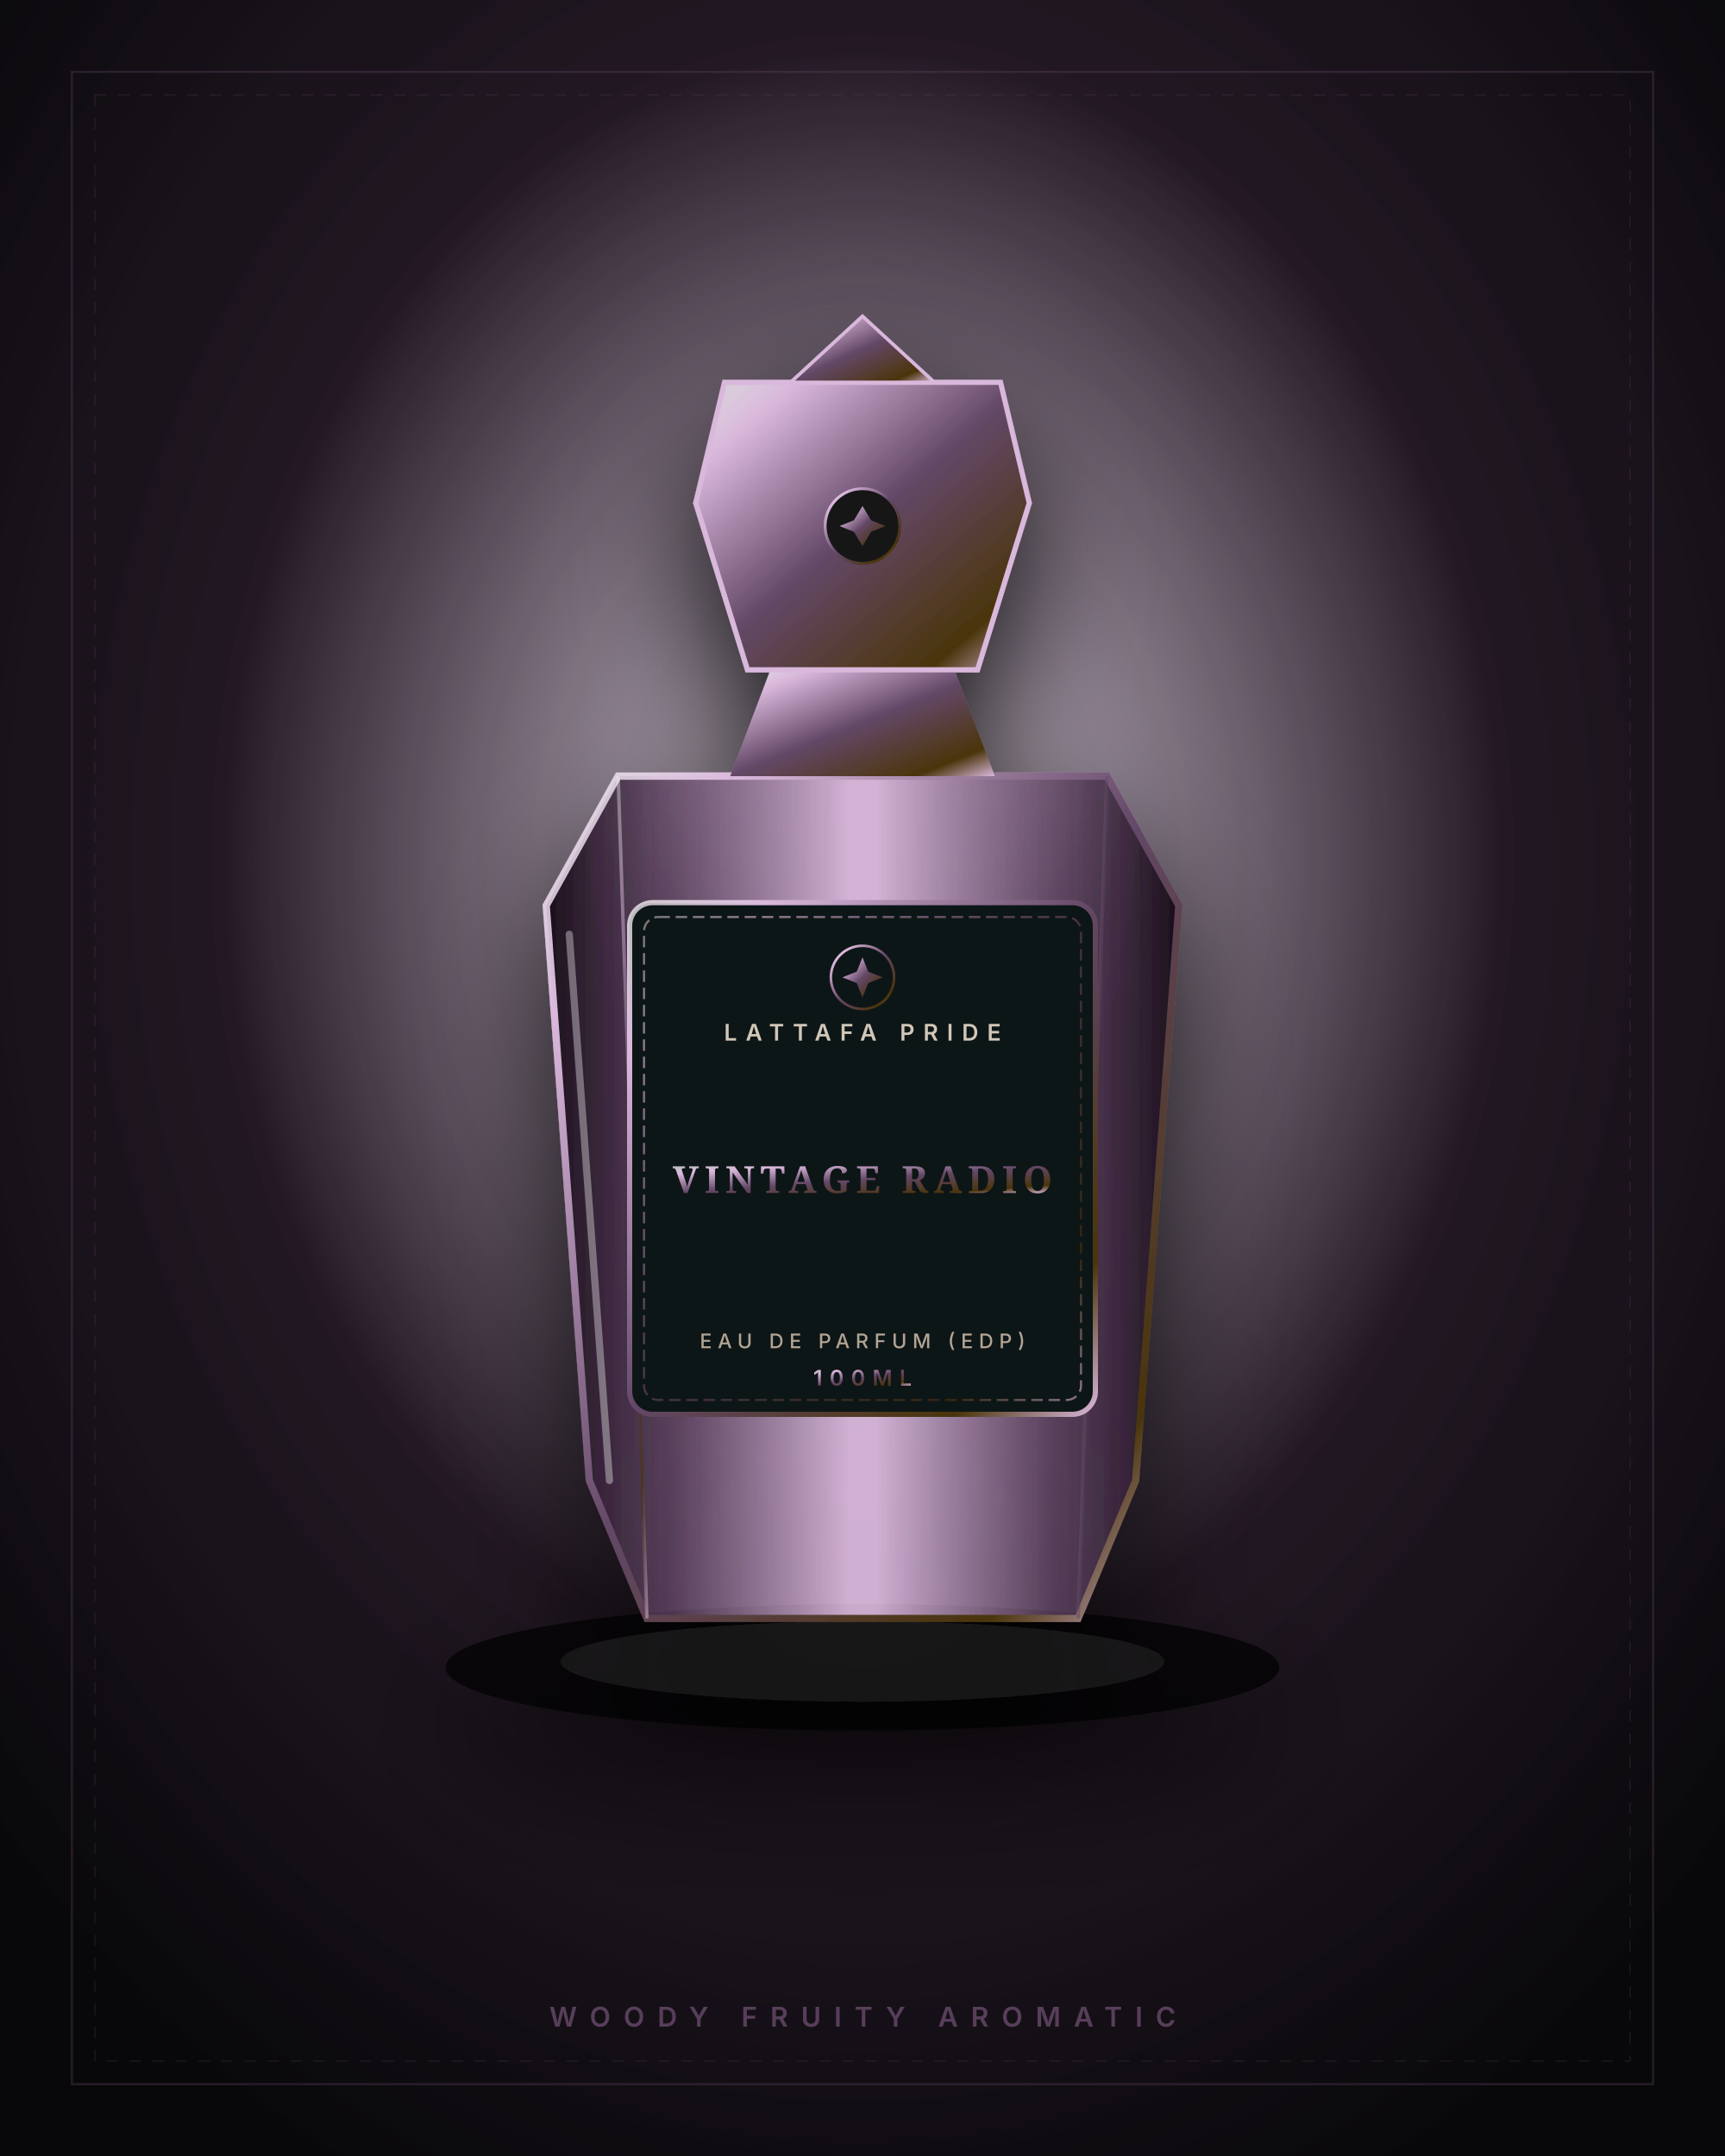
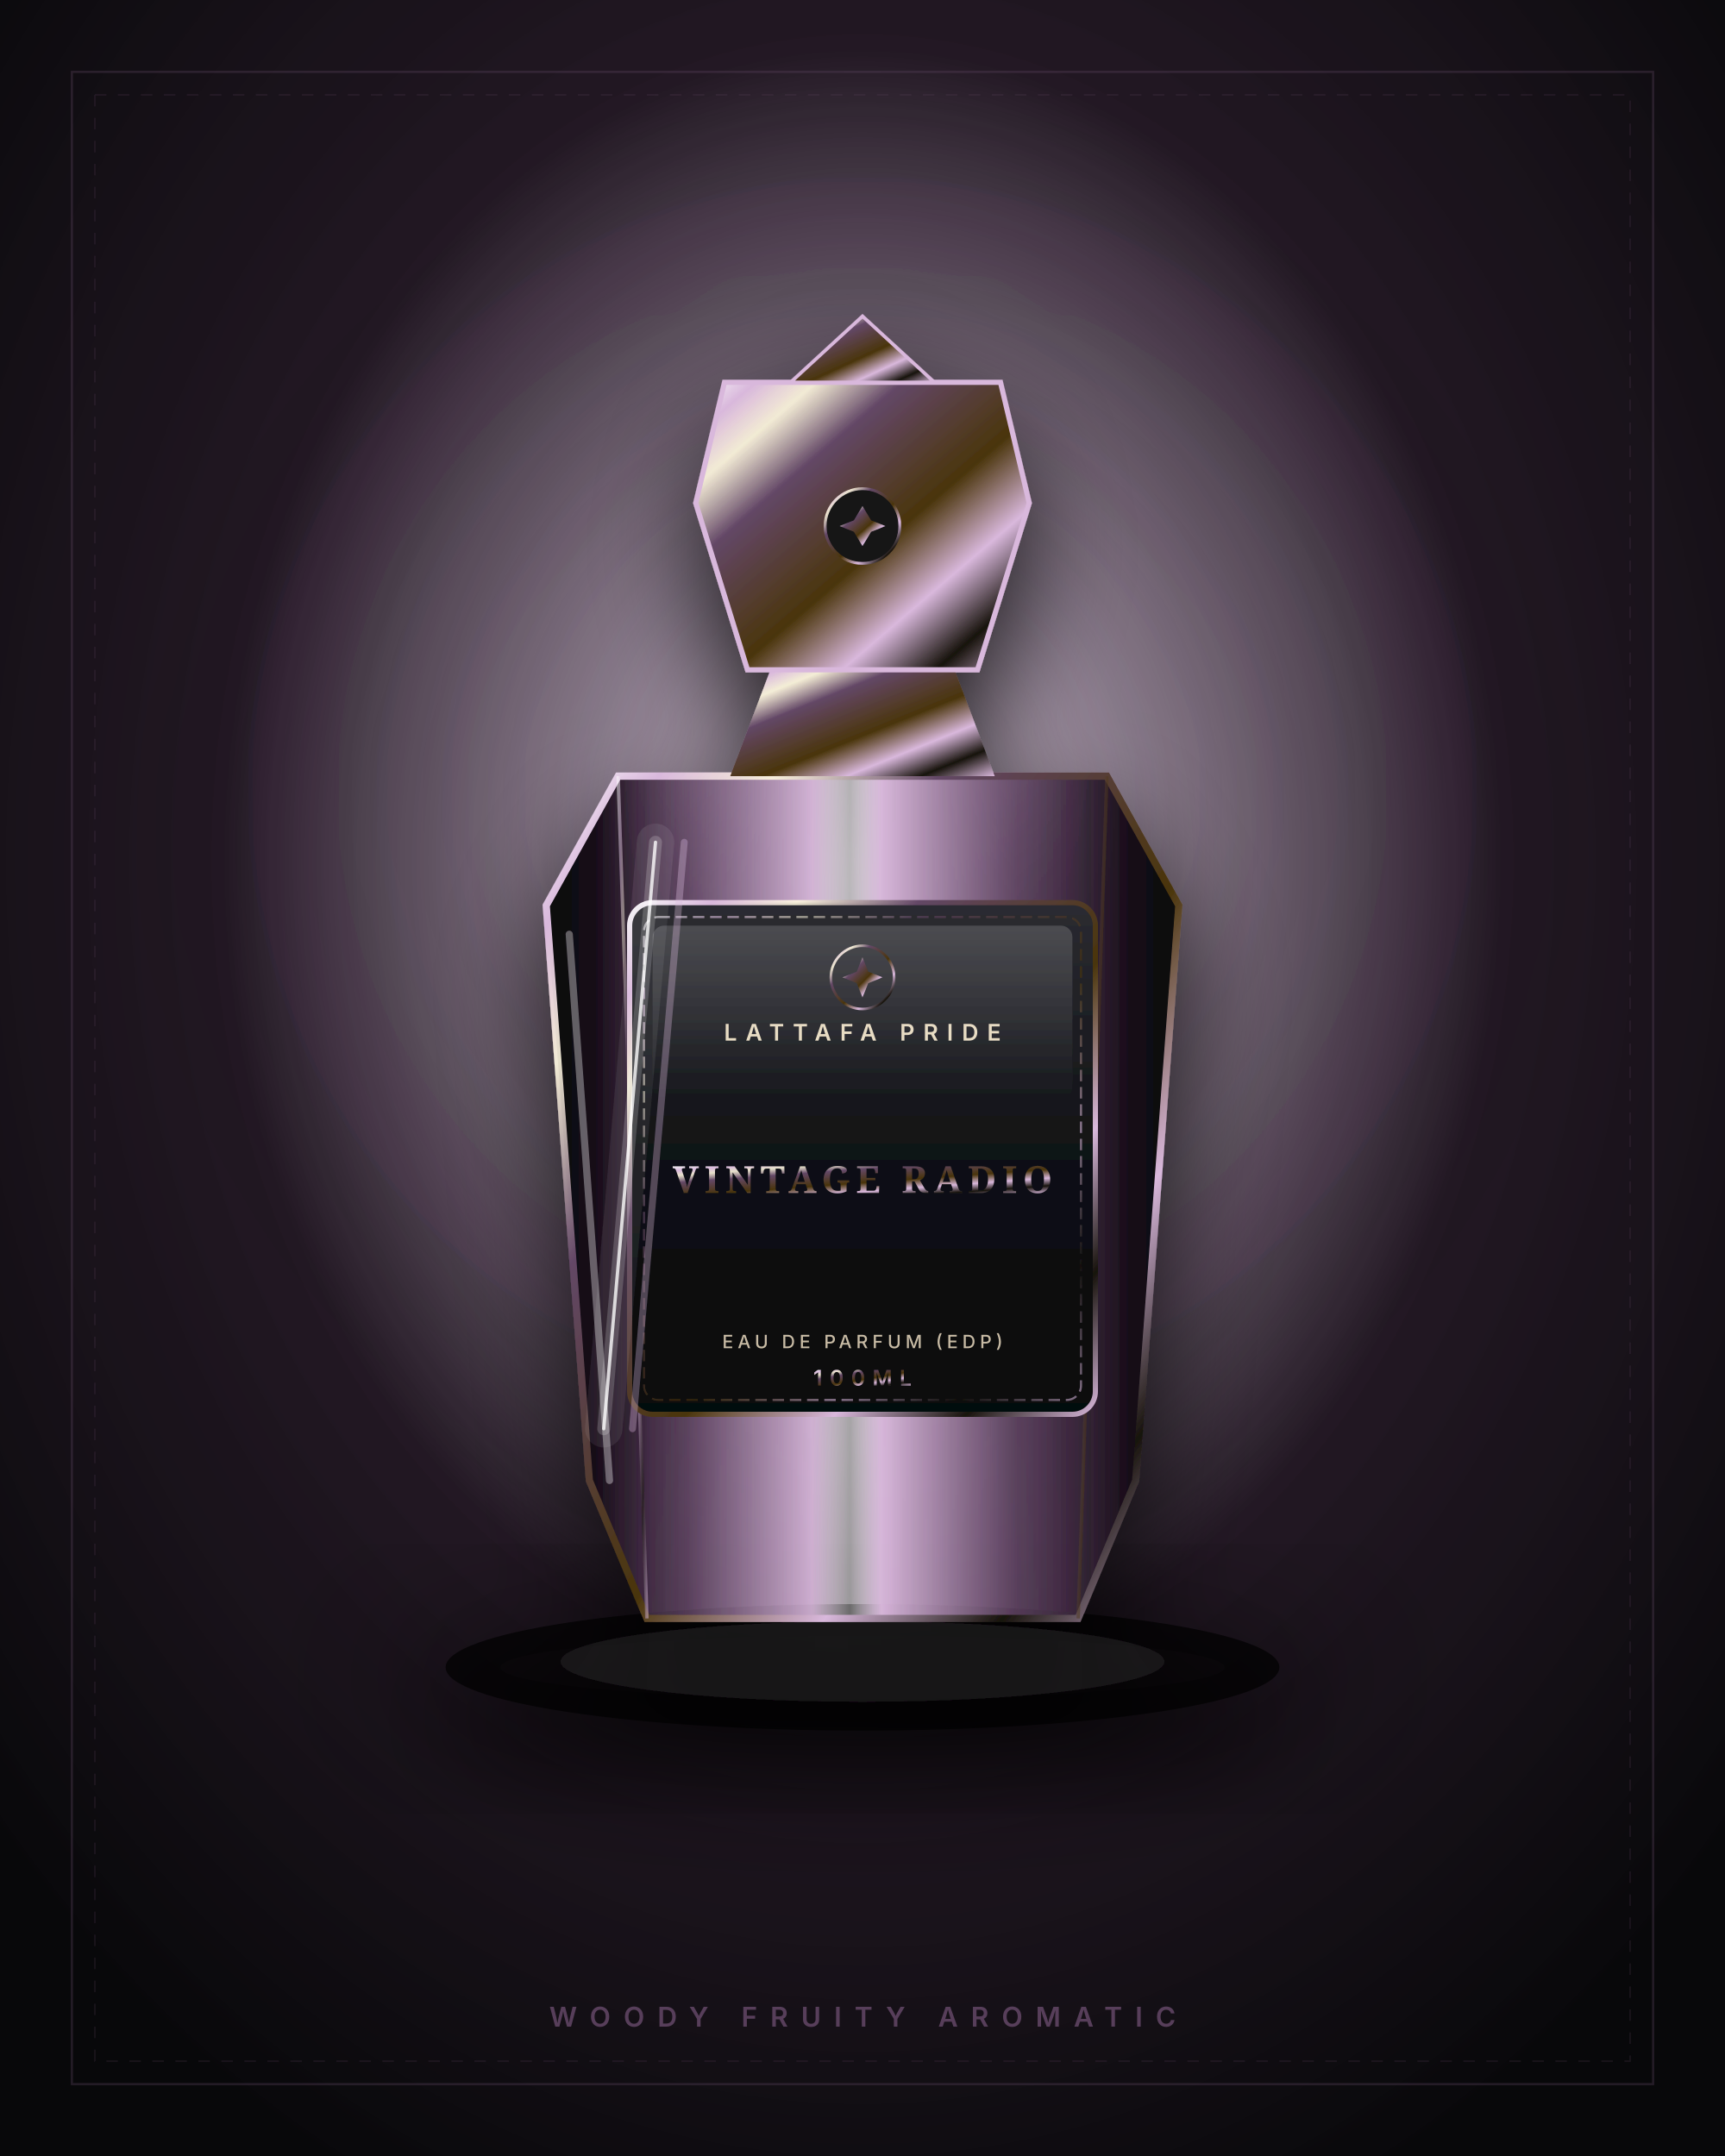
<svg xmlns="http://www.w3.org/2000/svg" viewBox="0 0 600 750" width="600" height="750">
  <defs>
    <radialGradient id="ambG" cx="50%" cy="40%" r="68%">
      <stop offset="0%" stop-color="#634766" stop-opacity="0.32" />
      <stop offset="55%" stop-color="#180d19" stop-opacity="0.95" />
      <stop offset="100%" stop-color="#08080a" />
    </radialGradient>
    <linearGradient id="metalG" x1="0%" y1="0%" x2="100%" y2="100%">
-       <stop offset="0%" stop-color="#ffffff" stop-opacity="0.7" />
-       <stop offset="15%" stop-color="#d9b8dc" />
-       <stop offset="50%" stop-color="#634766" />
-       <stop offset="85%" stop-color="#4a350b" />
+       <stop offset="0%" stop-color="#ffffff" stop-opacity="0.95" />
+       <stop offset="9%" stop-color="#d9b8dc" />
+       <stop offset="18%" stop-color="#fff8df" stop-opacity="0.9" />
+       <stop offset="31%" stop-color="#634766" />
+       <stop offset="56%" stop-color="#4a350b" />
+       <stop offset="72%" stop-color="#d9b8dc" />
+       <stop offset="86%" stop-color="#17130c" />
      <stop offset="100%" stop-color="#d9b8dc" />
    </linearGradient>
    <linearGradient id="bodyG" x1="0%" y1="0%" x2="100%" y2="0%">
-       <stop offset="0%" stop-color="#180d19" />
-       <stop offset="20%" stop-color="#634766" stop-opacity="0.75" />
-       <stop offset="48%" stop-color="#d9b8dc" stop-opacity="0.92" />
-       <stop offset="52%" stop-color="#d9b8dc" stop-opacity="0.92" />
-       <stop offset="80%" stop-color="#634766" stop-opacity="0.75" />
-       <stop offset="100%" stop-color="#180d19" />
+       <stop offset="0%" stop-color="#050609" />
+       <stop offset="8%" stop-color="#180d19" />
+       <stop offset="22%" stop-color="#634766" stop-opacity="0.78" />
+       <stop offset="42%" stop-color="#d9b8dc" stop-opacity="0.9" />
+       <stop offset="48%" stop-color="#ffffff" stop-opacity="0.38" />
+       <stop offset="53%" stop-color="#d9b8dc" stop-opacity="0.98" />
+       <stop offset="74%" stop-color="#634766" stop-opacity="0.82" />
+       <stop offset="92%" stop-color="#180d19" />
+       <stop offset="100%" stop-color="#050609" />
    </linearGradient>
    <linearGradient id="baseG" x1="0%" y1="0%" x2="100%" y2="0%">
      <stop offset="0%" stop-color="#000000" stop-opacity="0.8" />
-       <stop offset="30%" stop-color="#d9b8dc" stop-opacity="0.4" />
-       <stop offset="50%" stop-color="#ffffff" stop-opacity="0.6" />
-       <stop offset="70%" stop-color="#d9b8dc" stop-opacity="0.4" />
+       <stop offset="24%" stop-color="#634766" stop-opacity="0.38" />
+       <stop offset="46%" stop-color="#d9b8dc" stop-opacity="0.72" />
+       <stop offset="54%" stop-color="#ffffff" stop-opacity="0.78" />
+       <stop offset="76%" stop-color="#d9b8dc" stop-opacity="0.36" />
      <stop offset="100%" stop-color="#000000" stop-opacity="0.8" />
    </linearGradient>
+     <linearGradient id="labelG" x1="0%" y1="0%" x2="0%" y2="100%">
+       <stop offset="0%" stop-color="#2b2b31" />
+       <stop offset="48%" stop-color="#111216" />
+       <stop offset="100%" stop-color="#06070a" />
+     </linearGradient>
+     <linearGradient id="labelSheen" x1="0%" y1="0%" x2="0%" y2="100%">
+       <stop offset="0%" stop-color="#ffffff" stop-opacity="0.75" />
+       <stop offset="100%" stop-color="#ffffff" stop-opacity="0" />
+     </linearGradient>
+     <radialGradient id="bloomG" cx="50%" cy="45%" r="58%">
+       <stop offset="0%" stop-color="#d9b8dc" stop-opacity="0.24" />
+       <stop offset="42%" stop-color="#634766" stop-opacity="0.10" />
+       <stop offset="100%" stop-color="#180d19" stop-opacity="0" />
+     </radialGradient>
    <filter id="flaconShadow" x="-30%" y="-20%" width="160%" height="150%">
-       <feDropShadow dx="0" dy="20" stdDeviation="22" flood-color="#000000" flood-opacity="0.85" />
+       <feDropShadow dx="0" dy="18" stdDeviation="18" flood-color="#000000" flood-opacity="0.8" />
+     </filter>
+     <filter id="softGlow" x="-40%" y="-40%" width="180%" height="180%">
+       <feGaussianBlur stdDeviation="28" />
    </filter>
  </defs>
  <rect width="600" height="750" fill="url(#ambG)" />
+   <circle cx="300" cy="300" r="245" fill="url(#bloomG)" filter="url(#softGlow)" />
+   <ellipse cx="300" cy="584" rx="174" ry="26" fill="#000000" opacity="0.42" filter="url(#softGlow)" />
+   <ellipse cx="300" cy="580" rx="126" ry="11" fill="#634766" opacity="0.14" />
  <rect x="25" y="25" width="550" height="700" fill="none" stroke="#634766" stroke-width="0.75" opacity="0.32" />
  <rect x="33" y="33" width="534" height="684" fill="none" stroke="#634766" stroke-width="0.5" stroke-dasharray="4,4" opacity="0.2" />
  <g transform="translate(300, 365)" filter="url(#flaconShadow)">
    <ellipse cx="0" cy="215" rx="145" ry="22" fill="#000000" opacity="0.7" />
    <ellipse cx="0" cy="213" rx="105" ry="14" fill="#634766" opacity="0.22" />
    <polygon points="-85,-95 85,-95 110,-50 95,150 75,198 -75,198 -95,150 -110,-50" fill="url(#bodyG)" stroke="url(#metalG)" stroke-width="2.5" />
    <line x1="-85" y1="-95" x2="-75" y2="198" stroke="url(#metalG)" stroke-width="1.2" opacity="0.5" />
    <line x1="85" y1="-95" x2="75" y2="198" stroke="url(#metalG)" stroke-width="1.2" opacity="0.5" />
    <line x1="-102" y1="-40" x2="-88" y2="150" stroke="#ffffff" stroke-width="2.5" stroke-linecap="round" opacity="0.35" />
-     <rect x="-81.0" y="-51.0" width="162" height="178" rx="8" fill="#111216" stroke="url(#metalG)" stroke-width="1.8" />
+     <rect x="-81.0" y="-51.0" width="162" height="178" rx="8" fill="url(#labelG)" stroke="url(#metalG)" stroke-width="1.8" />
    <rect x="-76.0" y="-46.0" width="152" height="168" rx="5" fill="none" stroke="url(#metalG)" stroke-width="0.75" stroke-dasharray="4,2" opacity="0.6" />
+     <rect x="-73.0" y="-43.0" width="146" height="60.5" rx="4" fill="url(#labelSheen)" opacity="0.22" />
    <g transform="translate(0, -25.0)">
      <circle cx="0" cy="0" r="11" fill="none" stroke="url(#metalG)" stroke-width="0.9" />
      <polygon points="0,-7 2,-2 7,0 2,2 0,7 -2,2 -7,0 -2,-2" fill="url(#metalG)" />
    </g>
-     <text x="0" y="-3.0" font-family="'Inter', -apple-system, sans-serif" font-size="8" font-weight="600" letter-spacing="3" fill="#cfc7b8" text-anchor="middle">LATTAFA PRIDE</text>
+     <text x="0" y="-3.0" font-family="'Inter', -apple-system, sans-serif" font-size="8" font-weight="600" letter-spacing="3" fill="#e8dcc4" text-anchor="middle">LATTAFA PRIDE</text>
    <line x1="-61.0" y1="5.0" x2="61.0" y2="5.0" stroke="url(#metalG)" stroke-width="0.6" opacity="0.5" />
    <text x="0" y="50" font-family="'Cinzel', 'Playfair Display', 'Georgia', serif" font-size="13" font-weight="700" letter-spacing="2" fill="url(#metalG)" text-anchor="middle">VINTAGE RADIO</text>
    <line x1="-57.0" y1="89.0" x2="57.0" y2="89.0" stroke="url(#metalG)" stroke-width="0.6" opacity="0.5" />
-     <text x="0" y="104.0" font-family="'Inter', -apple-system, sans-serif" font-size="7" font-weight="500" letter-spacing="2" fill="#b0a594" text-anchor="middle">EAU DE PARFUM (EDP)</text>
+     <text x="0" y="104.0" font-family="'Inter', -apple-system, sans-serif" font-size="6.4" font-weight="500" letter-spacing="1.5" fill="#c8bba4" text-anchor="middle">EAU DE PARFUM (EDP)</text>
    <text x="0" y="117.0" font-family="'Inter', -apple-system, sans-serif" font-size="7.5" font-weight="600" letter-spacing="2.5" fill="url(#metalG)" text-anchor="middle">100ML</text>
    <polygon points="-46,-95 -32,-132 32,-132 46,-95" fill="url(#metalG)" />
    <polygon points="-48,-232 48,-232 58,-190 40,-132 -40,-132 -58,-190" fill="url(#metalG)" stroke="#d9b8dc" stroke-width="1.8" />
    <path d="M-25,-232 L0,-255 L25,-232 Z" fill="url(#metalG)" stroke="#d9b8dc" stroke-width="1.2" />
    <circle cx="0" cy="-182" r="13" fill="#121316" stroke="url(#metalG)" stroke-width="1" />
    <polygon points="0,-189 3,-184 8,-182 3,-180 0,-175 -3,-180 -8,-182 -3,-184" fill="url(#metalG)" />
+     <path d="M-72,-72 L-90,132" fill="none" stroke="#ffffff" stroke-width="13" stroke-linecap="round" opacity="0.075" />
+     <path d="M-72,-72 L-90,132" fill="none" stroke="#ffffff" stroke-width="4.5" stroke-linecap="round" opacity="0.18" />
+     <path d="M-72,-72 L-90,132" fill="none" stroke="#ffffff" stroke-width="1.15" stroke-linecap="round" opacity="0.78" />
+     <path d="M-72,-72 L-90,132" fill="none" stroke="#d9b8dc" stroke-width="2.4" stroke-linecap="round" opacity="0.34" transform="translate(10,0)" />
  </g>
  <text x="300" y="705" font-family="'Inter', -apple-system, sans-serif" font-size="9.5" font-weight="600" letter-spacing="4.5" fill="#634766" opacity="0.85" text-anchor="middle">WOODY FRUITY AROMATIC</text>
</svg>
